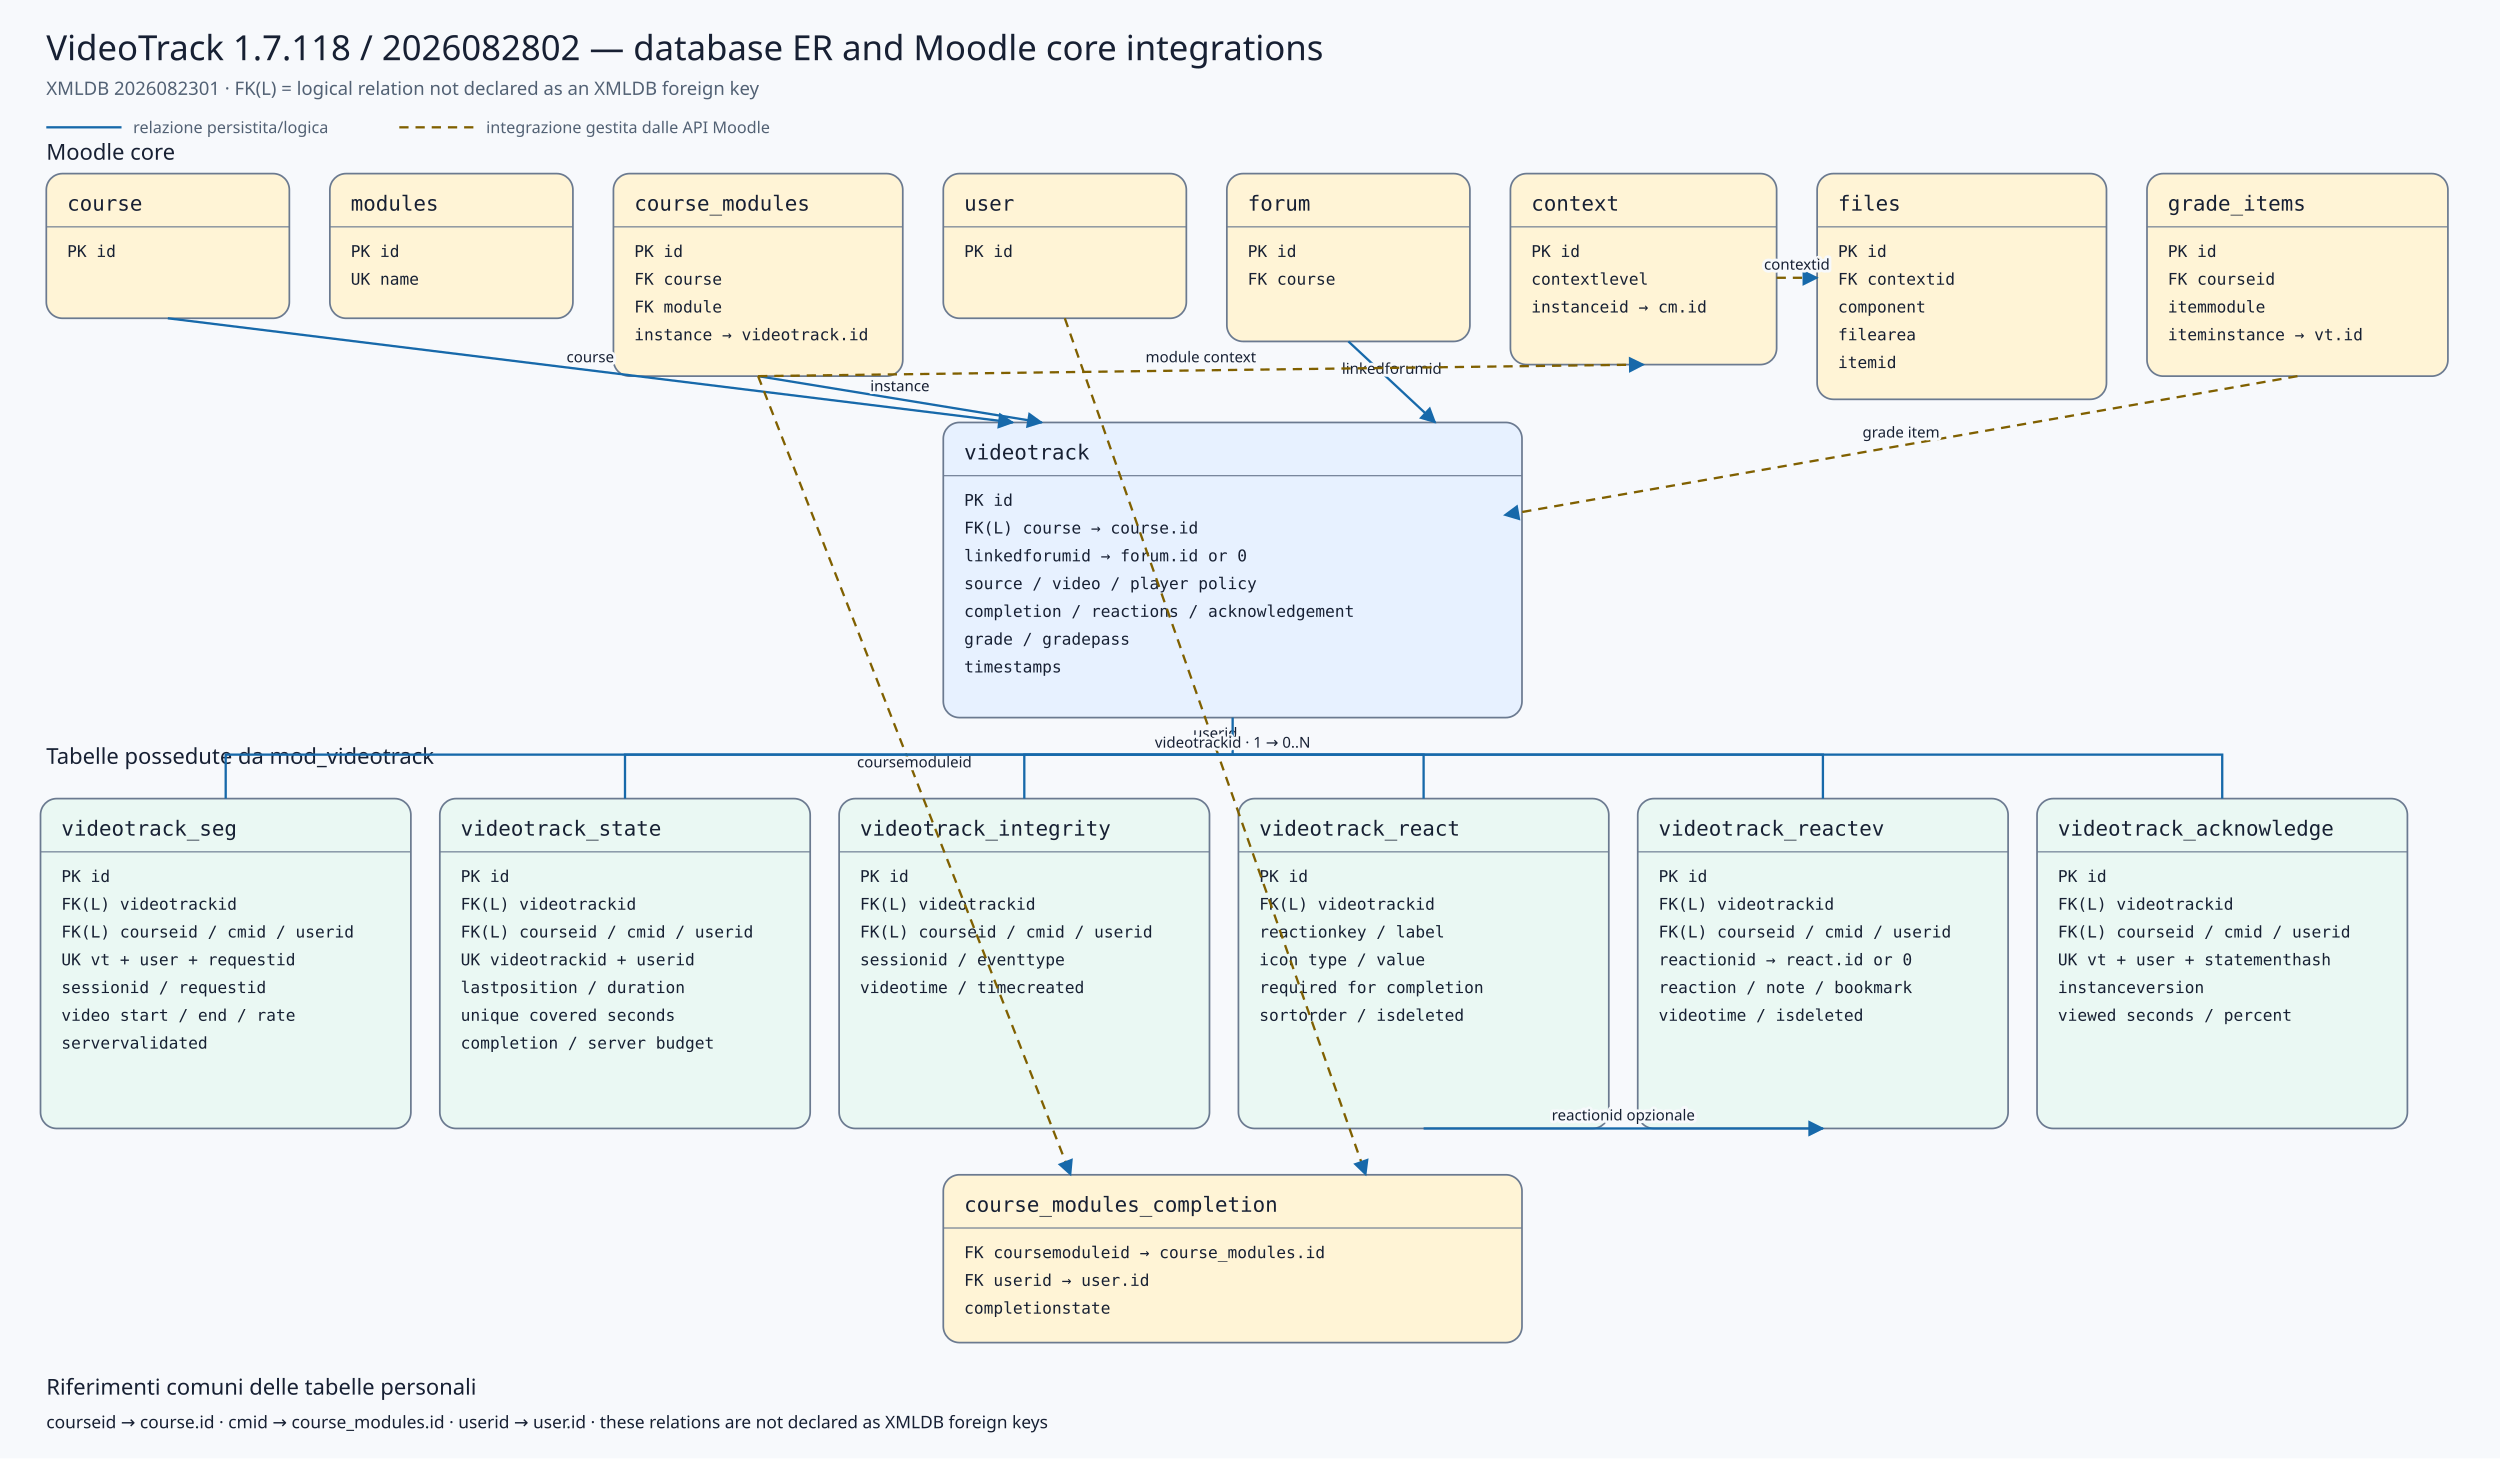
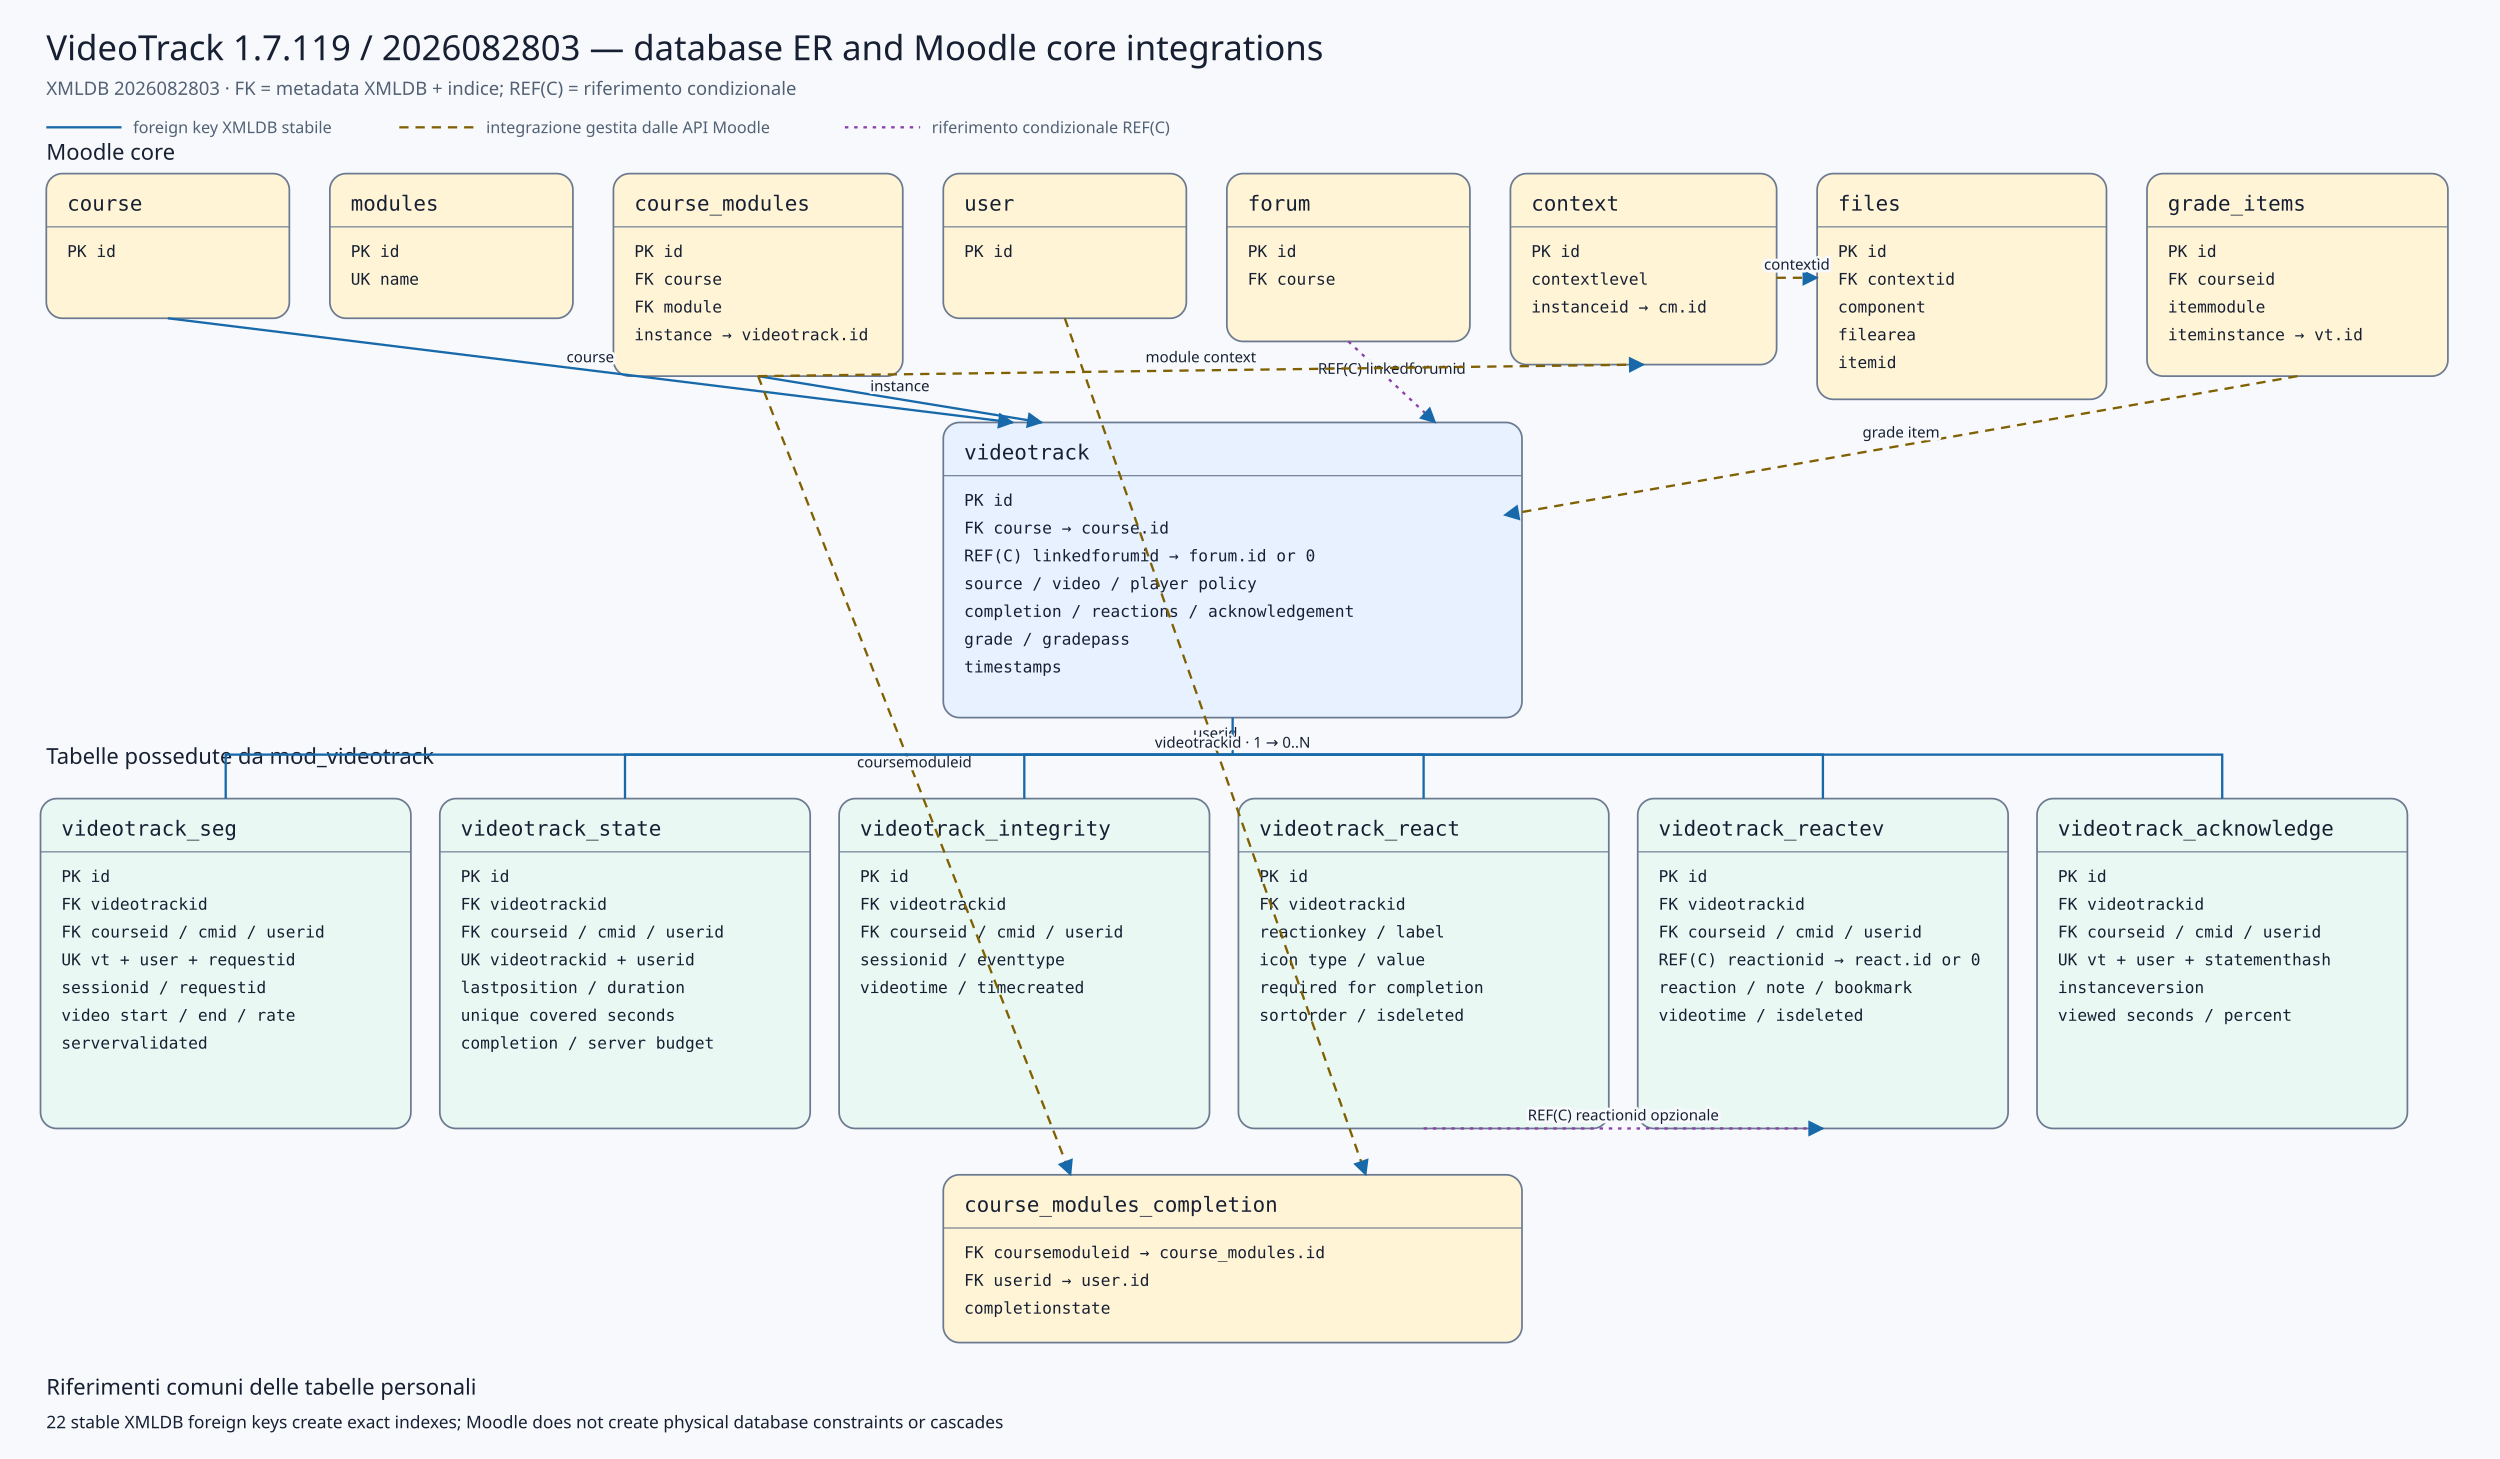
<svg xmlns="http://www.w3.org/2000/svg" viewBox="0 0 2160 1260" width="2160" height="1260" role="img" aria-labelledby="title desc">
  <defs>
    <marker id="arrow" viewBox="0 0 10 10" refX="9" refY="5" markerWidth="7" markerHeight="7" orient="auto-start-reverse">
      <path d="M 0 0 L 10 5 L 0 10 z" />
+     </marker>
+     <marker id="conditionalarrow" viewBox="0 0 10 10" refX="9" refY="5" markerWidth="7" markerHeight="7" orient="auto-start-reverse">
+       <path d="M 0 0 L 10 5 L 0 10 z" fill="#8b3fa8" />
    </marker>
    <style>
    .background{fill:#f7f9fc} .title{font:500 30px system-ui,sans-serif;fill:#172033} .subtitle{font:400 16px system-ui,sans-serif;fill:#526174}
    .section{font:500 19px system-ui,sans-serif;fill:#172033} .entity rect{stroke:#6b7a90;stroke-width:1.5} .entity line{stroke:#6b7a90}
    .entity.core rect{fill:#fff4d6} .entity.plugin rect{fill:#e7f1ff} .entity.child rect{fill:#eaf8f3}
    .entity-title{font:500 18px ui-monospace,SFMono-Regular,Consolas,monospace;fill:#172033} .entity-row{font:400 14px ui-monospace,SFMono-Regular,Consolas,monospace;fill:#172033}
-     .relation{fill:none;stroke:#1769aa;stroke-width:2} .indirect{fill:none;stroke:#806000;stroke-width:2;stroke-dasharray:8 6} marker path{fill:#1769aa}
+     .relation{fill:none;stroke:#1769aa;stroke-width:2} .conditional{fill:none;stroke:#8b3fa8;stroke-width:2;stroke-dasharray:3 5} .indirect{fill:none;stroke:#806000;stroke-width:2;stroke-dasharray:8 6} marker path{fill:#1769aa}
    .edge-label{font:500 13px system-ui,sans-serif;fill:#172033;text-anchor:middle;paint-order:stroke;stroke:#f7f9fc;stroke-width:5px;stroke-linejoin:round}
    .legend{font:400 14px system-ui,sans-serif;fill:#526174} .note{font:400 15px system-ui,sans-serif;fill:#172033}
  </style>
  </defs>
  <rect class="background" x="0" y="0" width="2160" height="1260" />
-   <text class="title" x="40" y="52">VideoTrack 1.7.118 / 2026082802 — database ER and Moodle core integrations</text>
-   <text class="subtitle" x="40" y="82">XMLDB 2026082301 · FK(L) = logical relation not declared as an XMLDB foreign key</text>
+   <text class="title" x="40" y="52">VideoTrack 1.7.119 / 2026082803 — database ER and Moodle core integrations</text>
+   <text class="subtitle" x="40" y="82">XMLDB 2026082803 · FK = metadata XMLDB + indice; REF(C) = riferimento condizionale</text>
  <line class="relation" x1="40" y1="110" x2="105" y2="110" />
-   <text class="legend" x="115" y="115">relazione persistita/logica</text>
+   <text class="legend" x="115" y="115">foreign key XMLDB stabile</text>
  <line class="indirect" x1="345" y1="110" x2="410" y2="110" />
  <text class="legend" x="420" y="115">integrazione gestita dalle API Moodle</text>
+   <line class="conditional" x1="730" y1="110" x2="795" y2="110" />
+   <text class="legend" x="805" y="115">riferimento condizionale REF(C)</text>
  <text class="section" x="40" y="138">Moodle core</text>
  <text class="section" x="40" y="660">Tabelle possedute da mod_videotrack</text>
  <g class="entity core">
    <rect x="40" y="150" width="210" height="125" rx="14" />
    <text class="entity-title" x="58" y="182">course</text>
    <line x1="40" y1="196" x2="250" y2="196" />
    <text class="entity-row" x="58" y="222">PK id</text>
  </g>
  <g class="entity core">
    <rect x="285" y="150" width="210" height="125" rx="14" />
    <text class="entity-title" x="303" y="182">modules</text>
    <line x1="285" y1="196" x2="495" y2="196" />
    <text class="entity-row" x="303" y="222">PK id</text>
    <text class="entity-row" x="303" y="246">UK name</text>
  </g>
  <g class="entity core">
    <rect x="530" y="150" width="250" height="175" rx="14" />
    <text class="entity-title" x="548" y="182">course_modules</text>
    <line x1="530" y1="196" x2="780" y2="196" />
    <text class="entity-row" x="548" y="222">PK id</text>
    <text class="entity-row" x="548" y="246">FK course</text>
    <text class="entity-row" x="548" y="270">FK module</text>
    <text class="entity-row" x="548" y="294">instance → videotrack.id</text>
  </g>
  <g class="entity core">
    <rect x="815" y="150" width="210" height="125" rx="14" />
    <text class="entity-title" x="833" y="182">user</text>
    <line x1="815" y1="196" x2="1025" y2="196" />
    <text class="entity-row" x="833" y="222">PK id</text>
  </g>
  <g class="entity core">
    <rect x="1060" y="150" width="210" height="145" rx="14" />
    <text class="entity-title" x="1078" y="182">forum</text>
    <line x1="1060" y1="196" x2="1270" y2="196" />
    <text class="entity-row" x="1078" y="222">PK id</text>
    <text class="entity-row" x="1078" y="246">FK course</text>
  </g>
  <g class="entity core">
    <rect x="1305" y="150" width="230" height="165" rx="14" />
    <text class="entity-title" x="1323" y="182">context</text>
    <line x1="1305" y1="196" x2="1535" y2="196" />
    <text class="entity-row" x="1323" y="222">PK id</text>
    <text class="entity-row" x="1323" y="246">contextlevel</text>
    <text class="entity-row" x="1323" y="270">instanceid → cm.id</text>
  </g>
  <g class="entity core">
    <rect x="1570" y="150" width="250" height="195" rx="14" />
    <text class="entity-title" x="1588" y="182">files</text>
    <line x1="1570" y1="196" x2="1820" y2="196" />
    <text class="entity-row" x="1588" y="222">PK id</text>
    <text class="entity-row" x="1588" y="246">FK contextid</text>
    <text class="entity-row" x="1588" y="270">component</text>
    <text class="entity-row" x="1588" y="294">filearea</text>
    <text class="entity-row" x="1588" y="318">itemid</text>
  </g>
  <g class="entity core">
    <rect x="1855" y="150" width="260" height="175" rx="14" />
    <text class="entity-title" x="1873" y="182">grade_items</text>
    <line x1="1855" y1="196" x2="2115" y2="196" />
    <text class="entity-row" x="1873" y="222">PK id</text>
    <text class="entity-row" x="1873" y="246">FK courseid</text>
    <text class="entity-row" x="1873" y="270">itemmodule</text>
    <text class="entity-row" x="1873" y="294">iteminstance → vt.id</text>
  </g>
  <g class="entity plugin">
    <rect x="815" y="365" width="500" height="255" rx="14" />
    <text class="entity-title" x="833" y="397">videotrack</text>
    <line x1="815" y1="411" x2="1315" y2="411" />
    <text class="entity-row" x="833" y="437">PK id</text>
-     <text class="entity-row" x="833" y="461">FK(L) course → course.id</text>
-     <text class="entity-row" x="833" y="485">linkedforumid → forum.id or 0</text>
+     <text class="entity-row" x="833" y="461">FK course → course.id</text>
+     <text class="entity-row" x="833" y="485">REF(C) linkedforumid → forum.id or 0</text>
    <text class="entity-row" x="833" y="509">source / video / player policy</text>
    <text class="entity-row" x="833" y="533">completion / reactions / acknowledgement</text>
    <text class="entity-row" x="833" y="557">grade / gradepass</text>
    <text class="entity-row" x="833" y="581">timestamps</text>
  </g>
  <g class="entity core">
    <rect x="815" y="1015" width="500" height="145" rx="14" />
    <text class="entity-title" x="833" y="1047">course_modules_completion</text>
    <line x1="815" y1="1061" x2="1315" y2="1061" />
    <text class="entity-row" x="833" y="1087">FK coursemoduleid → course_modules.id</text>
    <text class="entity-row" x="833" y="1111">FK userid → user.id</text>
    <text class="entity-row" x="833" y="1135">completionstate</text>
  </g>
  <g class="entity child">
    <rect x="35" y="690" width="320" height="285" rx="14" />
    <text class="entity-title" x="53" y="722">videotrack_seg</text>
    <line x1="35" y1="736" x2="355" y2="736" />
    <text class="entity-row" x="53" y="762">PK id</text>
-     <text class="entity-row" x="53" y="786">FK(L) videotrackid</text>
-     <text class="entity-row" x="53" y="810">FK(L) courseid / cmid / userid</text>
+     <text class="entity-row" x="53" y="786">FK videotrackid</text>
+     <text class="entity-row" x="53" y="810">FK courseid / cmid / userid</text>
    <text class="entity-row" x="53" y="834">UK vt + user + requestid</text>
    <text class="entity-row" x="53" y="858">sessionid / requestid</text>
    <text class="entity-row" x="53" y="882">video start / end / rate</text>
    <text class="entity-row" x="53" y="906">servervalidated</text>
  </g>
  <g class="entity child">
    <rect x="380" y="690" width="320" height="285" rx="14" />
    <text class="entity-title" x="398" y="722">videotrack_state</text>
    <line x1="380" y1="736" x2="700" y2="736" />
    <text class="entity-row" x="398" y="762">PK id</text>
-     <text class="entity-row" x="398" y="786">FK(L) videotrackid</text>
-     <text class="entity-row" x="398" y="810">FK(L) courseid / cmid / userid</text>
+     <text class="entity-row" x="398" y="786">FK videotrackid</text>
+     <text class="entity-row" x="398" y="810">FK courseid / cmid / userid</text>
    <text class="entity-row" x="398" y="834">UK videotrackid + userid</text>
    <text class="entity-row" x="398" y="858">lastposition / duration</text>
    <text class="entity-row" x="398" y="882">unique covered seconds</text>
    <text class="entity-row" x="398" y="906">completion / server budget</text>
  </g>
  <g class="entity child">
    <rect x="725" y="690" width="320" height="285" rx="14" />
    <text class="entity-title" x="743" y="722">videotrack_integrity</text>
    <line x1="725" y1="736" x2="1045" y2="736" />
    <text class="entity-row" x="743" y="762">PK id</text>
-     <text class="entity-row" x="743" y="786">FK(L) videotrackid</text>
-     <text class="entity-row" x="743" y="810">FK(L) courseid / cmid / userid</text>
+     <text class="entity-row" x="743" y="786">FK videotrackid</text>
+     <text class="entity-row" x="743" y="810">FK courseid / cmid / userid</text>
    <text class="entity-row" x="743" y="834">sessionid / eventtype</text>
    <text class="entity-row" x="743" y="858">videotime / timecreated</text>
  </g>
  <g class="entity child">
    <rect x="1070" y="690" width="320" height="285" rx="14" />
    <text class="entity-title" x="1088" y="722">videotrack_react</text>
    <line x1="1070" y1="736" x2="1390" y2="736" />
    <text class="entity-row" x="1088" y="762">PK id</text>
-     <text class="entity-row" x="1088" y="786">FK(L) videotrackid</text>
+     <text class="entity-row" x="1088" y="786">FK videotrackid</text>
    <text class="entity-row" x="1088" y="810">reactionkey / label</text>
    <text class="entity-row" x="1088" y="834">icon type / value</text>
    <text class="entity-row" x="1088" y="858">required for completion</text>
    <text class="entity-row" x="1088" y="882">sortorder / isdeleted</text>
  </g>
  <g class="entity child">
    <rect x="1415" y="690" width="320" height="285" rx="14" />
    <text class="entity-title" x="1433" y="722">videotrack_reactev</text>
    <line x1="1415" y1="736" x2="1735" y2="736" />
    <text class="entity-row" x="1433" y="762">PK id</text>
-     <text class="entity-row" x="1433" y="786">FK(L) videotrackid</text>
-     <text class="entity-row" x="1433" y="810">FK(L) courseid / cmid / userid</text>
-     <text class="entity-row" x="1433" y="834">reactionid → react.id or 0</text>
+     <text class="entity-row" x="1433" y="786">FK videotrackid</text>
+     <text class="entity-row" x="1433" y="810">FK courseid / cmid / userid</text>
+     <text class="entity-row" x="1433" y="834">REF(C) reactionid → react.id or 0</text>
    <text class="entity-row" x="1433" y="858">reaction / note / bookmark</text>
    <text class="entity-row" x="1433" y="882">videotime / isdeleted</text>
  </g>
  <g class="entity child">
    <rect x="1760" y="690" width="320" height="285" rx="14" />
    <text class="entity-title" x="1778" y="722">videotrack_acknowledge</text>
    <line x1="1760" y1="736" x2="2080" y2="736" />
    <text class="entity-row" x="1778" y="762">PK id</text>
-     <text class="entity-row" x="1778" y="786">FK(L) videotrackid</text>
-     <text class="entity-row" x="1778" y="810">FK(L) courseid / cmid / userid</text>
+     <text class="entity-row" x="1778" y="786">FK videotrackid</text>
+     <text class="entity-row" x="1778" y="810">FK courseid / cmid / userid</text>
    <text class="entity-row" x="1778" y="834">UK vt + user + statementhash</text>
    <text class="entity-row" x="1778" y="858">instanceversion</text>
    <text class="entity-row" x="1778" y="882">viewed seconds / percent</text>
  </g>
  <path class="relation" d="M145,275 L875,365" marker-end="url(#arrow)" />
  <text class="edge-label" x="510.0" y="313.0">course</text>
  <path class="relation" d="M655,325 L900,365" marker-end="url(#arrow)" />
  <text class="edge-label" x="777.5" y="338.0">instance</text>
-   <path class="relation" d="M1165,295 L1240,365" marker-end="url(#arrow)" />
-   <text class="edge-label" x="1202.5" y="323.0">linkedforumid</text>
+   <path class="conditional" d="M1165,295 L1240,365" marker-end="url(#conditionalarrow)" />
+   <text class="edge-label" x="1202.5" y="323.0">REF(C) linkedforumid</text>
  <path class="indirect" d="M1985,325 L1300,445" marker-end="url(#arrow)" />
  <text class="edge-label" x="1642.5" y="378.0">grade item</text>
  <path class="indirect" d="M655,325 L925,1015" marker-end="url(#arrow)" />
  <text class="edge-label" x="790.0" y="663.0">coursemoduleid</text>
  <path class="indirect" d="M920,275 L1180,1015" marker-end="url(#arrow)" />
  <text class="edge-label" x="1050.0" y="638.0">userid</text>
  <path class="indirect" d="M655,325 L1420,315" marker-end="url(#arrow)" />
  <text class="edge-label" x="1037.5" y="313.0">module context</text>
  <path class="indirect" d="M1535,240 L1570,240" marker-end="url(#arrow)" />
  <text class="edge-label" x="1552.5" y="233.0">contextid</text>
  <path class="relation" d="M1065,620 L1065,652 L195,652 L195,690" />
  <path class="relation" d="M1065,652 L540,652 L540,690" />
  <path class="relation" d="M1065,652 L885,652 L885,690" />
  <path class="relation" d="M1065,652 L1230,652 L1230,690" />
  <path class="relation" d="M1065,652 L1575,652 L1575,690" />
  <path class="relation" d="M1065,652 L1920,652 L1920,690" />
  <text class="edge-label" x="1065" y="646">videotrackid · 1 → 0..N</text>
-   <path class="relation" d="M1230,975 L1575,975" marker-end="url(#arrow)" />
-   <text class="edge-label" x="1402.5" y="968.0">reactionid opzionale</text>
+   <path class="conditional" d="M1230,975 L1575,975" marker-end="url(#conditionalarrow)" />
+   <text class="edge-label" x="1402.5" y="968.0">REF(C) reactionid opzionale</text>
  <text class="section" x="40" y="1205">Riferimenti comuni delle tabelle personali</text>
-   <text class="note" x="40" y="1234">courseid → course.id · cmid → course_modules.id · userid → user.id · these relations are not declared as XMLDB foreign keys</text>
+   <text class="note" x="40" y="1234">22 stable XMLDB foreign keys create exact indexes; Moodle does not create physical database constraints or cascades</text>
</svg>
